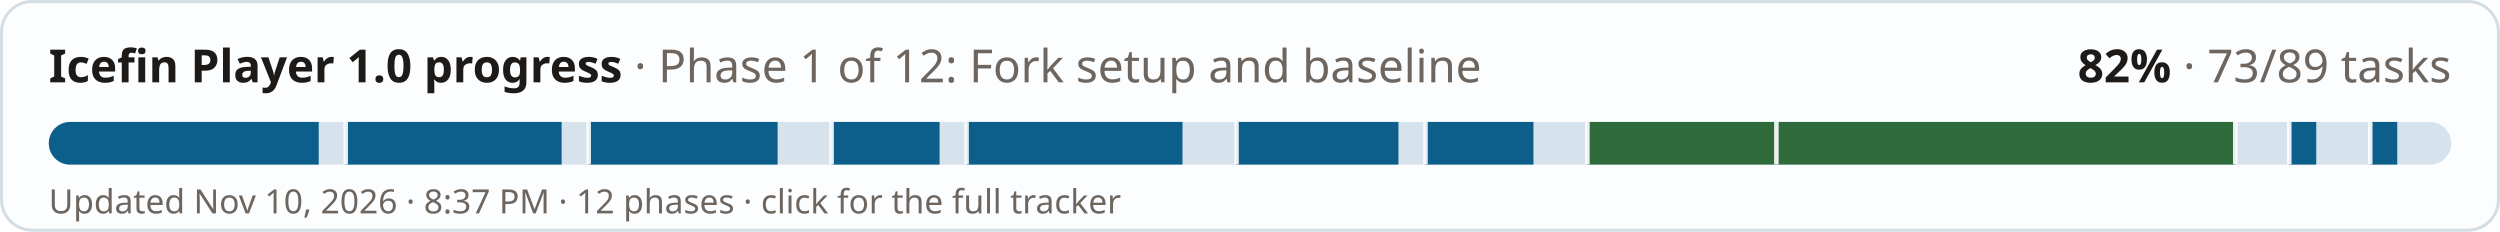
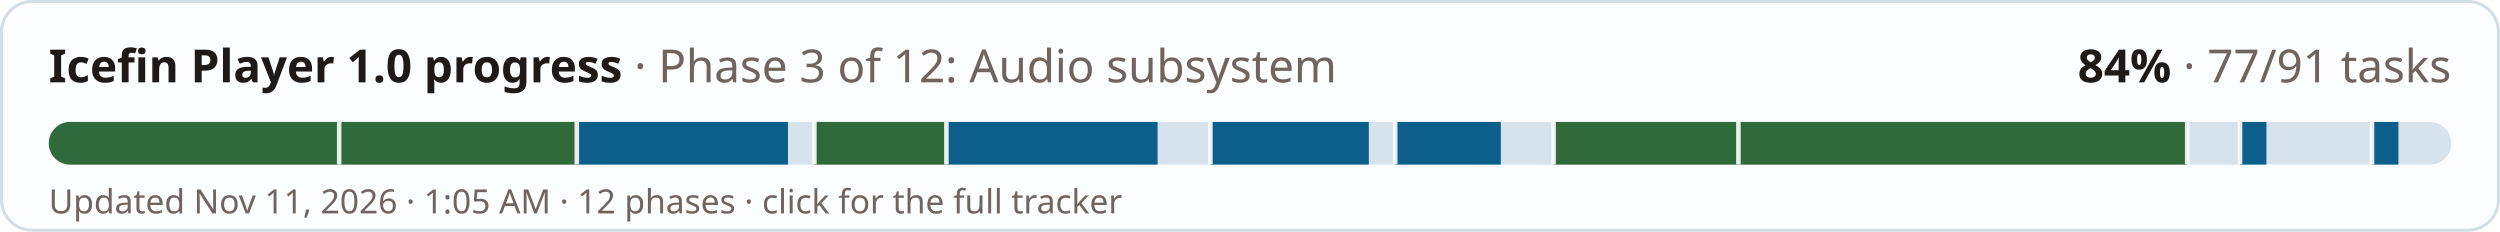
- <svg xmlns="http://www.w3.org/2000/svg" width="820" height="76" viewBox="0 0 820 76" role="img" aria-label="Icefin Player 1.0 progress: 82% (73 of 89 tasks)">
+ <svg xmlns="http://www.w3.org/2000/svg" width="820" height="76" viewBox="0 0 820 76" role="img" aria-label="Icefin Player 1.0 progress: 84% (77 of 91 tasks)">
  <style>
  .bg{fill:#fcfdfe;stroke:#d3dde4} .fg{fill:#1d1a18} .mu{fill:#6d655e} .track{fill:#d6e3ec} .done{fill:#0b5f8a} .full{fill:#2f6b3a} .tick{fill:#fcfdfe;opacity:.9}
  @media (prefers-color-scheme: dark){ .bg{fill:#1a2127;stroke:#2e3a43} .fg{fill:#f1ebe2} .mu{fill:#a99f94} .track{fill:#24384a} .done{fill:#6cb6e4} .full{fill:#6fbf7c} .tick{fill:#1a2127} }
  text{font-family:-apple-system,"Segoe UI",system-ui,"Noto Sans","DejaVu Sans",sans-serif}
</style>
  <rect class="bg" x="0.5" y="0.5" width="819" height="75" rx="10" />
-   <text class="fg" x="16" y="27" font-size="15" font-weight="700">Icefin Player 1.0 progress <tspan class="mu" font-weight="400">· Phase 1 of 12: Fork setup and baseline</tspan>
+   <text class="fg" x="16" y="27" font-size="15" font-weight="700">Icefin Player 1.0 progress <tspan class="mu" font-weight="400">· Phase 3 of 12: Audio subsystem</tspan>
  </text>
-   <text class="fg" x="804" y="27" font-size="15" font-weight="700" text-anchor="end">82% <tspan class="mu" font-weight="400">· 73/89 tasks</tspan>
+   <text class="fg" x="804" y="27" font-size="15" font-weight="700" text-anchor="end">84% <tspan class="mu" font-weight="400">· 77/91 tasks</tspan>
  </text>
  <rect class="track" x="16" y="40" width="788" height="14" rx="7" />
  <clipPath id="c">
    <rect x="16" y="40" width="788" height="14" rx="7" />
  </clipPath>
  <g clip-path="url(#c)">
-     <rect class="done" x="16" y="40" width="88.54" height="14" />
-     <rect class="done" x="113.39" y="40" width="70.83" height="14" />
-     <rect class="done" x="193.08" y="40" width="61.98" height="14" />
-     <rect class="done" x="272.76" y="40" width="35.42" height="14" />
-     <rect class="done" x="317.03" y="40" width="70.83" height="14" />
-     <rect class="done" x="405.57" y="40" width="53.12" height="14" />
-     <rect class="done" x="467.55" y="40" width="35.42" height="14" />
-     <rect class="full" x="520.67" y="40" width="61.98" height="14" />
-     <rect class="full" x="582.65" y="40" width="150.52" height="14" />
-     <rect class="done" x="750.88" y="40" width="8.85" height="14" />
-     <rect class="done" x="777.44" y="40" width="8.85" height="14" />
-     <rect class="tick" x="112.64" y="40" width="1.5" height="14" />
-     <rect class="tick" x="192.33" y="40" width="1.5" height="14" />
-     <rect class="tick" x="272.01" y="40" width="1.5" height="14" />
-     <rect class="tick" x="316.28" y="40" width="1.5" height="14" />
-     <rect class="tick" x="404.82" y="40" width="1.5" height="14" />
-     <rect class="tick" x="466.8" y="40" width="1.5" height="14" />
-     <rect class="tick" x="519.92" y="40" width="1.5" height="14" />
-     <rect class="tick" x="581.9" y="40" width="1.5" height="14" />
-     <rect class="tick" x="732.42" y="40" width="1.5" height="14" />
-     <rect class="tick" x="750.13" y="40" width="1.5" height="14" />
-     <rect class="tick" x="776.69" y="40" width="1.5" height="14" />
+     <rect class="full" x="16" y="40" width="95.25" height="14" />
+     <rect class="full" x="111.25" y="40" width="77.93" height="14" />
+     <rect class="done" x="189.19" y="40" width="69.27" height="14" />
+     <rect class="full" x="267.12" y="40" width="43.3" height="14" />
+     <rect class="done" x="310.42" y="40" width="69.27" height="14" />
+     <rect class="done" x="397.01" y="40" width="51.96" height="14" />
+     <rect class="done" x="457.63" y="40" width="34.64" height="14" />
+     <rect class="full" x="509.58" y="40" width="60.62" height="14" />
+     <rect class="full" x="570.2" y="40" width="147.21" height="14" />
+     <rect class="done" x="734.73" y="40" width="8.66" height="14" />
+     <rect class="done" x="778.02" y="40" width="8.66" height="14" />
+     <rect class="tick" x="110.5" y="40" width="1.5" height="14" />
+     <rect class="tick" x="188.44" y="40" width="1.5" height="14" />
+     <rect class="tick" x="266.37" y="40" width="1.5" height="14" />
+     <rect class="tick" x="309.67" y="40" width="1.5" height="14" />
+     <rect class="tick" x="396.26" y="40" width="1.5" height="14" />
+     <rect class="tick" x="456.88" y="40" width="1.5" height="14" />
+     <rect class="tick" x="508.83" y="40" width="1.5" height="14" />
+     <rect class="tick" x="569.45" y="40" width="1.5" height="14" />
+     <rect class="tick" x="716.66" y="40" width="1.5" height="14" />
+     <rect class="tick" x="733.98" y="40" width="1.5" height="14" />
+     <rect class="tick" x="777.27" y="40" width="1.5" height="14" />
  </g>
-   <text class="mu" x="16" y="70" font-size="11">Updated Nov 10, 2026 · 8:37 PM · 12 phases · click for the full tracker</text>
+   <text class="mu" x="16" y="70" font-size="11">Updated Nov 11, 2026 · 1:05 AM · 12 phases · click for the full tracker</text>
</svg>
